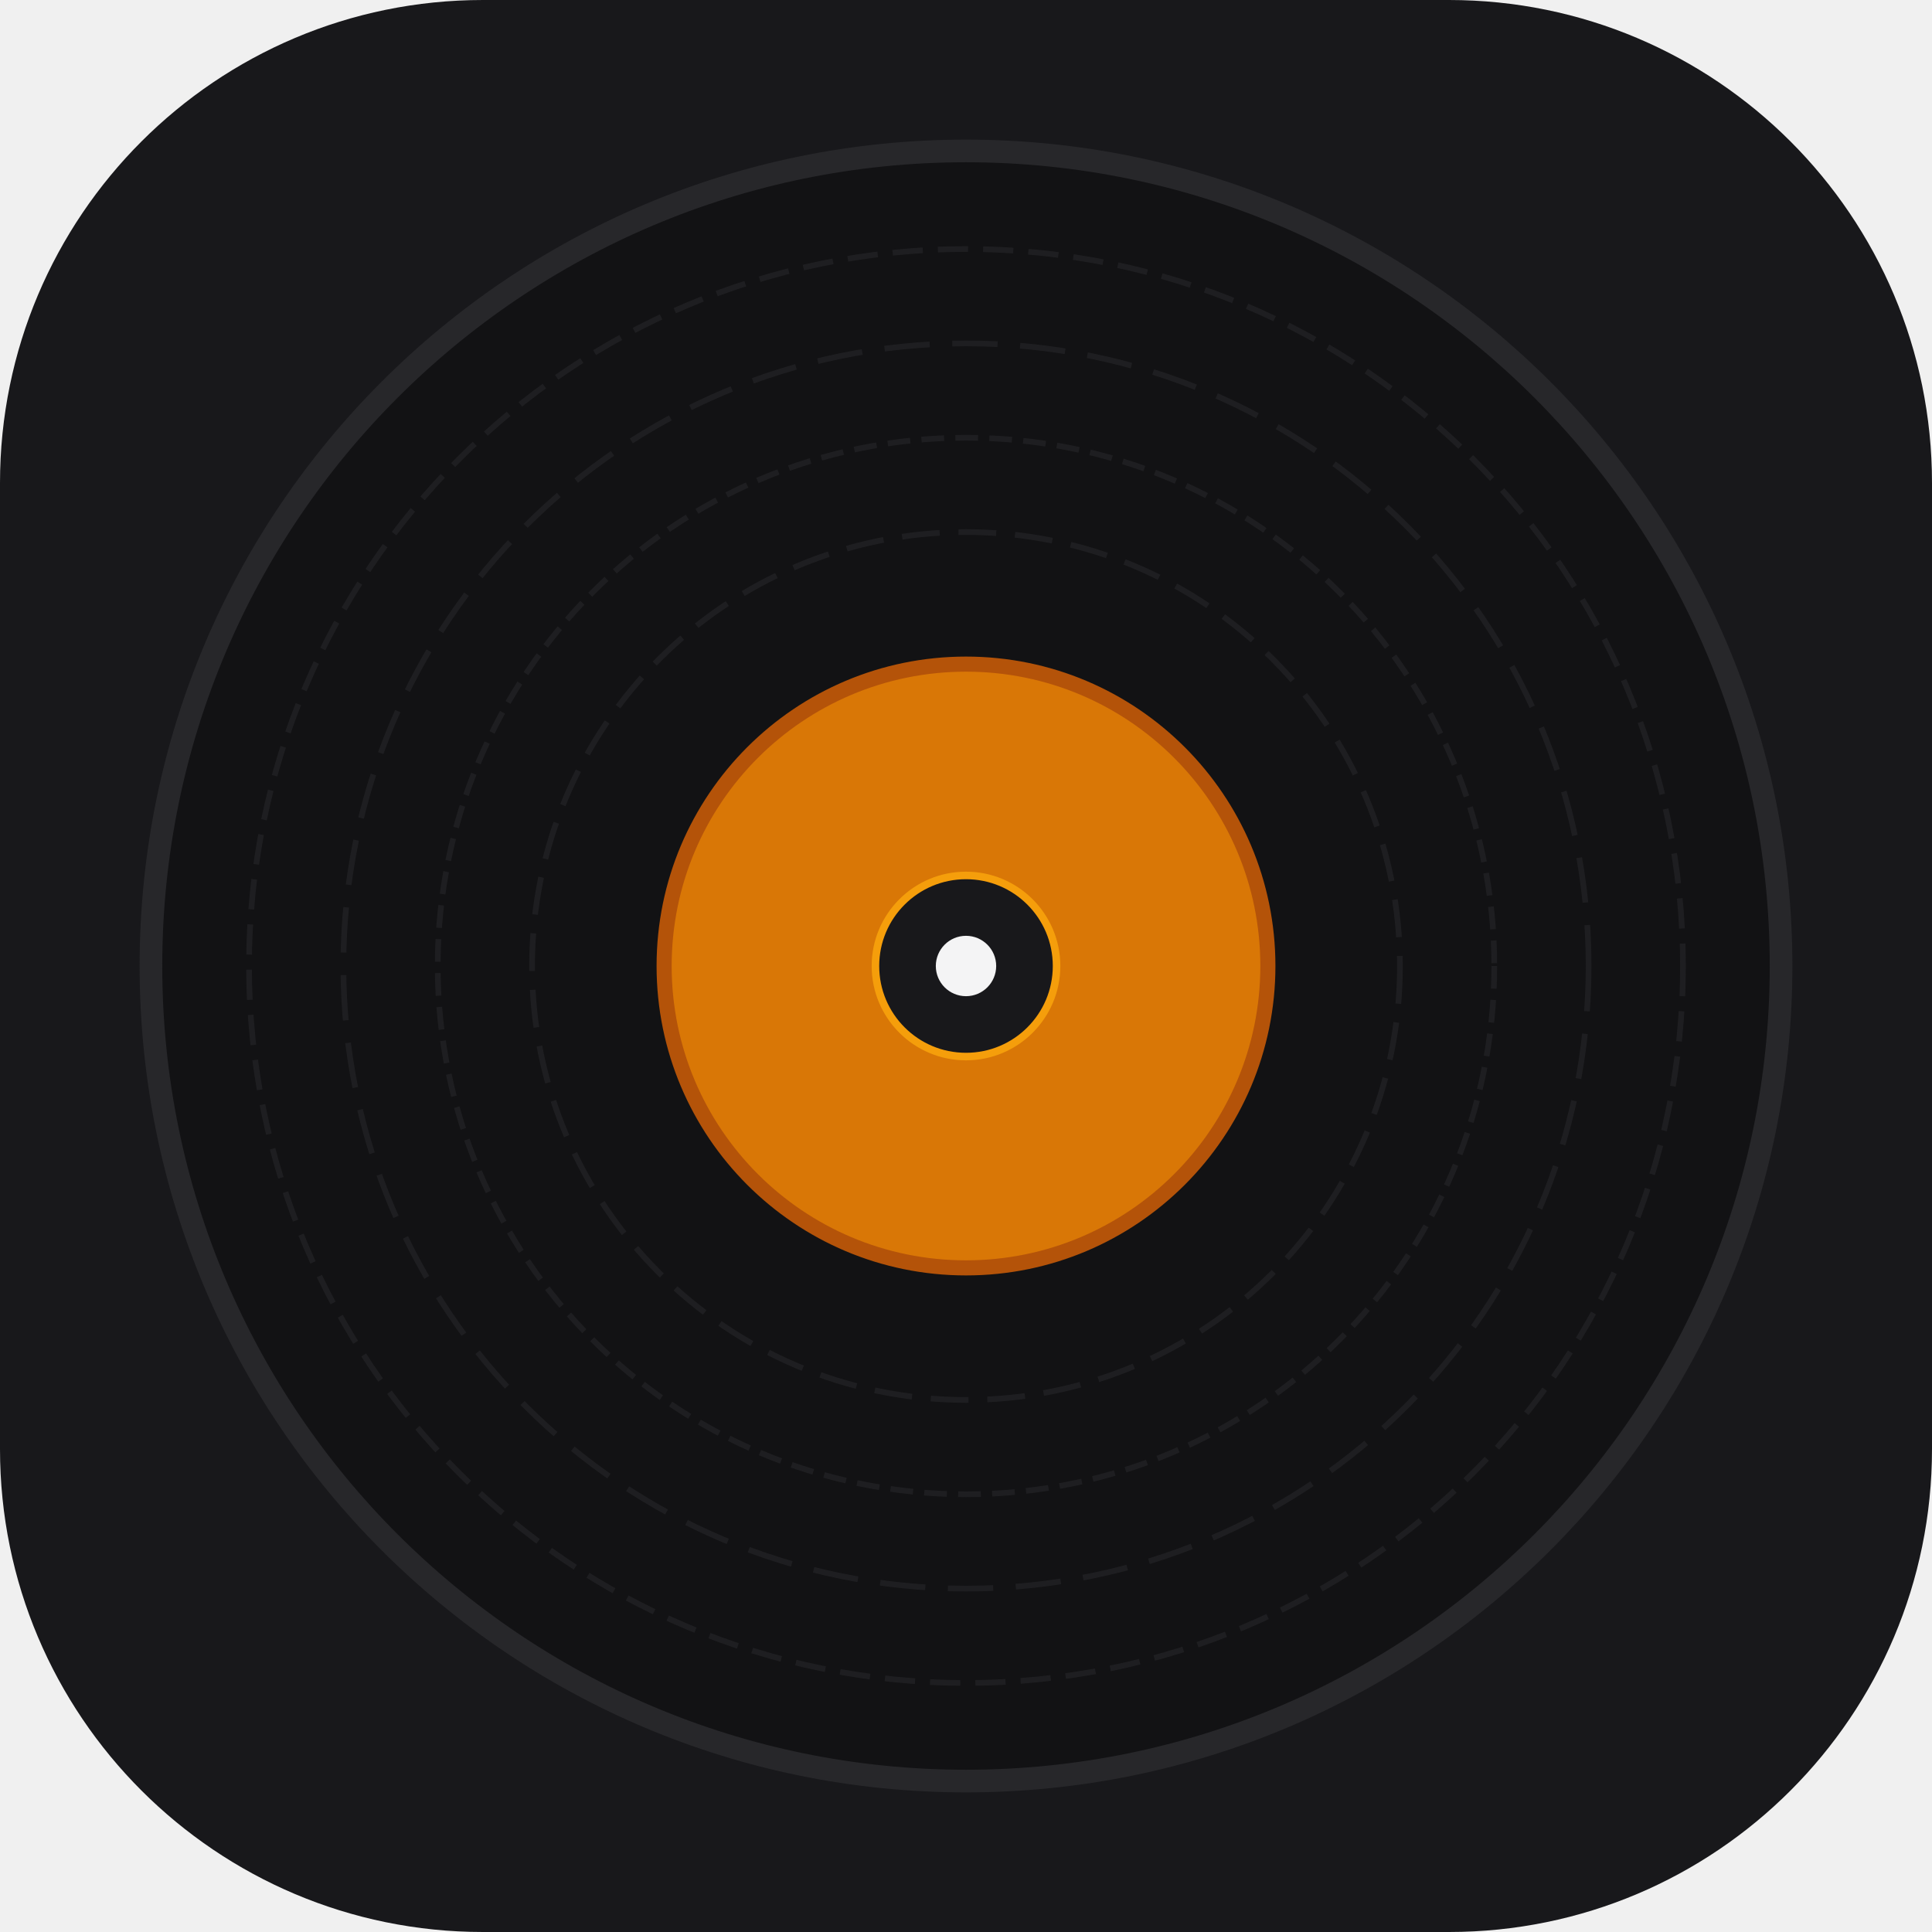
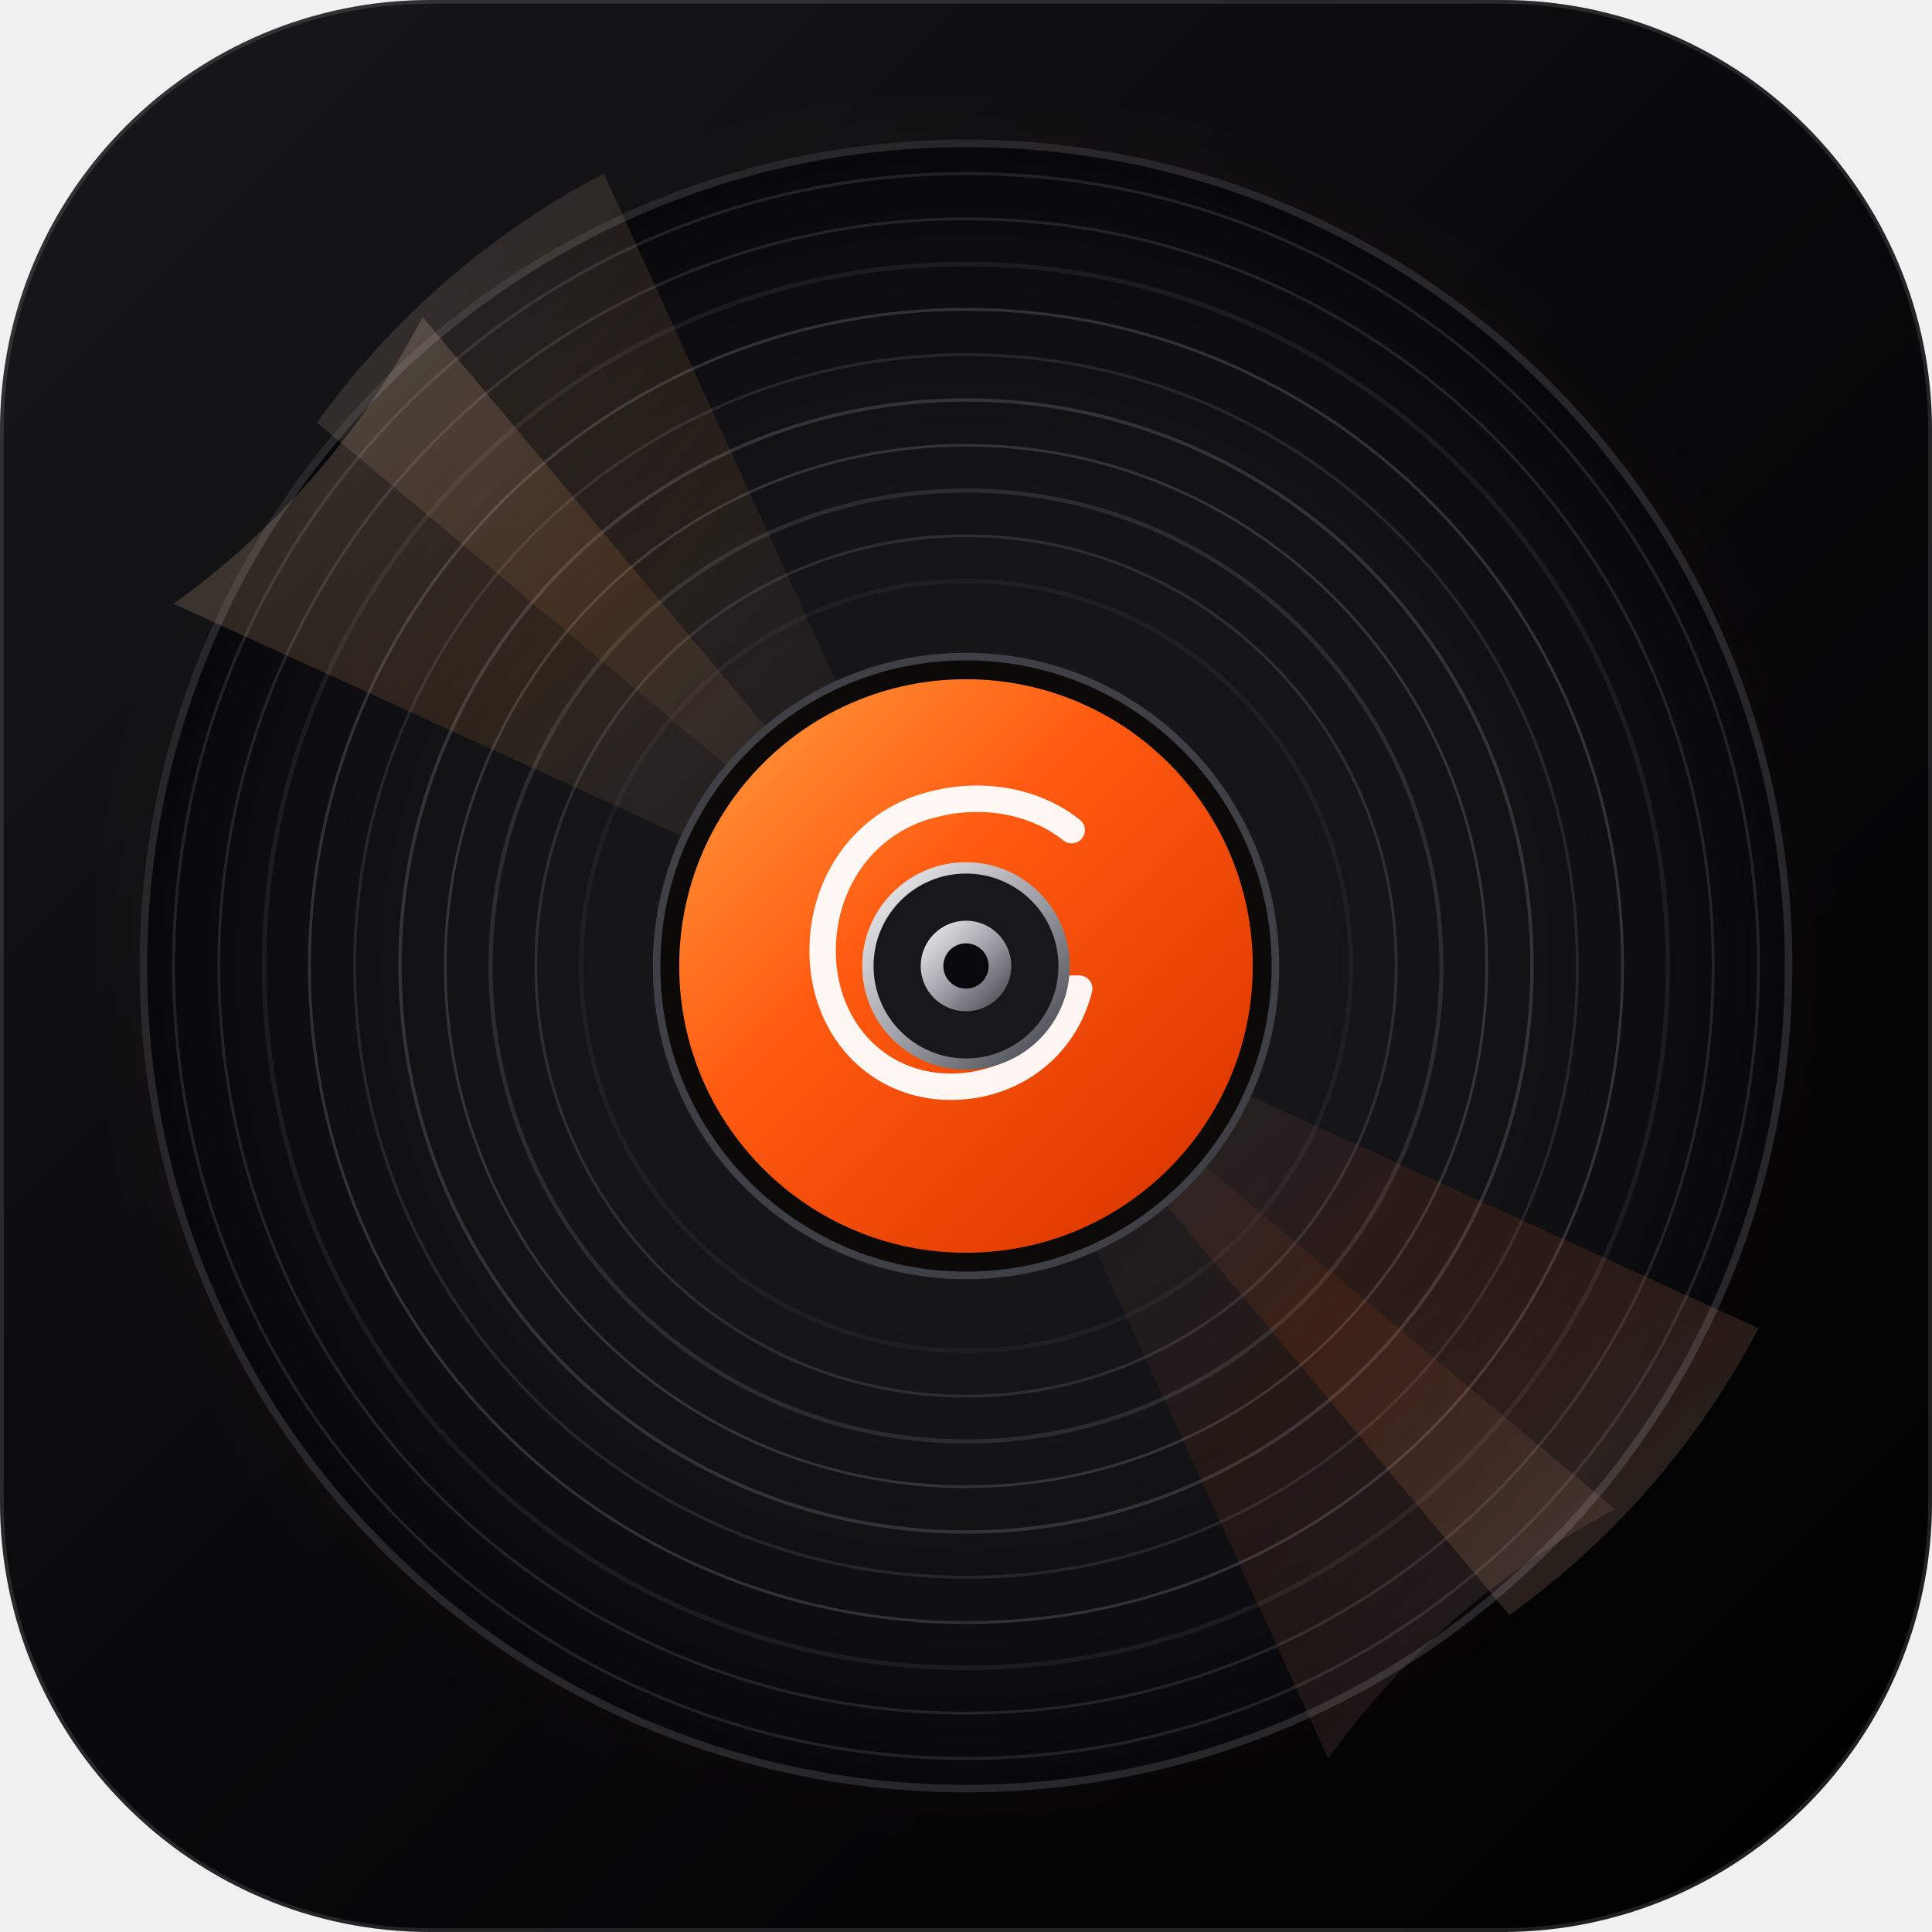
<svg xmlns="http://www.w3.org/2000/svg" viewBox="0 0 512 512" fill="none">
-   <rect width="512" height="512" rx="128" fill="#18181b" />
-   <circle cx="256" cy="256" r="216" fill="#121214" stroke="#27272a" stroke-width="6" />
-   <circle cx="256" cy="256" r="190" stroke="#27272a" stroke-width="1.5" stroke-dasharray="8 4" opacity="0.6" />
-   <circle cx="256" cy="256" r="165" stroke="#27272a" stroke-width="1.5" stroke-dasharray="12 6" opacity="0.6" />
-   <circle cx="256" cy="256" r="140" stroke="#27272a" stroke-width="1.5" stroke-dasharray="6 3" opacity="0.6" />
-   <circle cx="256" cy="256" r="115" stroke="#27272a" stroke-width="1.5" stroke-dasharray="10 5" opacity="0.6" />
-   <circle cx="256" cy="256" r="80" fill="#d97706" stroke="#b45309" stroke-width="4" />
-   <circle cx="256" cy="256" r="24" fill="#18181b" stroke="#f59e0b" stroke-width="2" />
-   <circle cx="256" cy="256" r="8" fill="#f4f4f5" />
+   <defs>
+     <linearGradient id="bgGrad" x1="0%" y1="0%" x2="100%" y2="100%">
+       <stop offset="0%" stop-color="#18181B" />
+       <stop offset="50%" stop-color="#09090B" />
+       <stop offset="100%" stop-color="#000000" />
+     </linearGradient>
+     <radialGradient id="vinylGrad" cx="50%" cy="50%" r="50%">
+       <stop offset="0%" stop-color="#1C1C1F" />
+       <stop offset="70%" stop-color="#121215" />
+       <stop offset="100%" stop-color="#08080A" />
+     </radialGradient>
+     <linearGradient id="emberGrad" x1="0%" y1="0%" x2="100%" y2="100%">
+       <stop offset="0%" stop-color="#FFA040" />
+       <stop offset="40%" stop-color="#FF5A10" />
+       <stop offset="85%" stop-color="#E03A00" />
+       <stop offset="100%" stop-color="#A52600" />
+     </linearGradient>
+     <linearGradient id="sheen1" x1="0%" y1="0%" x2="100%" y2="100%">
+       <stop offset="0%" stop-color="#FFFFFF" stop-opacity="0.32" />
+       <stop offset="25%" stop-color="#FFA24A" stop-opacity="0.18" />
+       <stop offset="50%" stop-color="#FFFFFF" stop-opacity="0" />
+       <stop offset="75%" stop-color="#FF5A10" stop-opacity="0.16" />
+       <stop offset="100%" stop-color="#FFFFFF" stop-opacity="0.25" />
+     </linearGradient>
+     <linearGradient id="spindleGrad" x1="0%" y1="0%" x2="100%" y2="100%">
+       <stop offset="0%" stop-color="#F4F4F5" />
+       <stop offset="50%" stop-color="#A1A1AA" />
+       <stop offset="100%" stop-color="#3F3F46" />
+     </linearGradient>
+     <filter id="emberGlow" x="-30%" y="-30%" width="160%" height="160%">
+       <feGaussianBlur stdDeviation="20" result="blur" />
+       <feComposite in="SourceGraphic" in2="blur" operator="over" />
+     </filter>
+     <clipPath id="squircle">
+       <rect width="512" height="512" rx="114" ry="114" />
+     </clipPath>
+   </defs>
+   <g clip-path="url(#squircle)">
+     <rect width="512" height="512" fill="url(#bgGrad)" />
+     <circle cx="256" cy="256" r="190" fill="url(#emberGrad)" opacity="0.22" filter="url(#emberGlow)" />
+     <circle cx="256" cy="256" r="218" fill="url(#vinylGrad)" stroke="#27272A" stroke-width="2" />
+     <circle cx="256" cy="256" r="210" stroke="#3F3F46" stroke-width="0.8" opacity="0.45" />
+     <circle cx="256" cy="256" r="198" stroke="#52525B" stroke-width="0.75" opacity="0.35" />
+     <circle cx="256" cy="256" r="186" stroke="#27272A" stroke-width="1.2" opacity="0.6" />
+     <circle cx="256" cy="256" r="174" stroke="#71717A" stroke-width="0.75" opacity="0.35" />
+     <circle cx="256" cy="256" r="162" stroke="#3F3F46" stroke-width="0.8" opacity="0.45" />
+     <circle cx="256" cy="256" r="150" stroke="#52525B" stroke-width="0.9" opacity="0.5" />
+     <circle cx="256" cy="256" r="138" stroke="#71717A" stroke-width="0.7" opacity="0.35" />
+     <circle cx="256" cy="256" r="126" stroke="#3F3F46" stroke-width="1.1" opacity="0.55" />
+     <circle cx="256" cy="256" r="114" stroke="#52525B" stroke-width="0.75" opacity="0.4" />
+     <circle cx="256" cy="256" r="102" stroke="#27272A" stroke-width="1.2" opacity="0.6" />
+     <path d="M 46 160 L 466 352 A 218 218 0 0 1 400 428 L 112 84 A 218 218 0 0 1 46 160 Z" fill="url(#sheen1)" opacity="0.65" />
+     <path d="M 160 46 L 352 466 A 218 218 0 0 1 428 400 L 84 112 A 218 218 0 0 1 160 46 Z" fill="url(#sheen1)" opacity="0.45" />
+     <circle cx="256" cy="256" r="82" fill="#0C0A09" stroke="#3F3F46" stroke-width="2" />
+     <circle cx="256" cy="256" r="76" fill="url(#emberGrad)" />
+     <path d="M 284 220 C 274 212 260 210 248 213 C 230 217 218 233 218 252 C 218 272 232 288 252 288 C 268 288 282 278 286 262 L 254 262" stroke="#FFFFFF" stroke-width="7" stroke-linecap="round" stroke-linejoin="round" fill="none" opacity="0.95" />
+     <circle cx="256" cy="256" r="26" fill="#18181B" stroke="url(#spindleGrad)" stroke-width="3" />
+     <circle cx="256" cy="256" r="12" fill="url(#spindleGrad)" />
+     <circle cx="256" cy="256" r="6" fill="#09090B" />
+     <rect width="512" height="512" rx="114" ry="114" fill="none" stroke="#FFFFFF" stroke-width="2" opacity="0.12" />
+   </g>
</svg>
